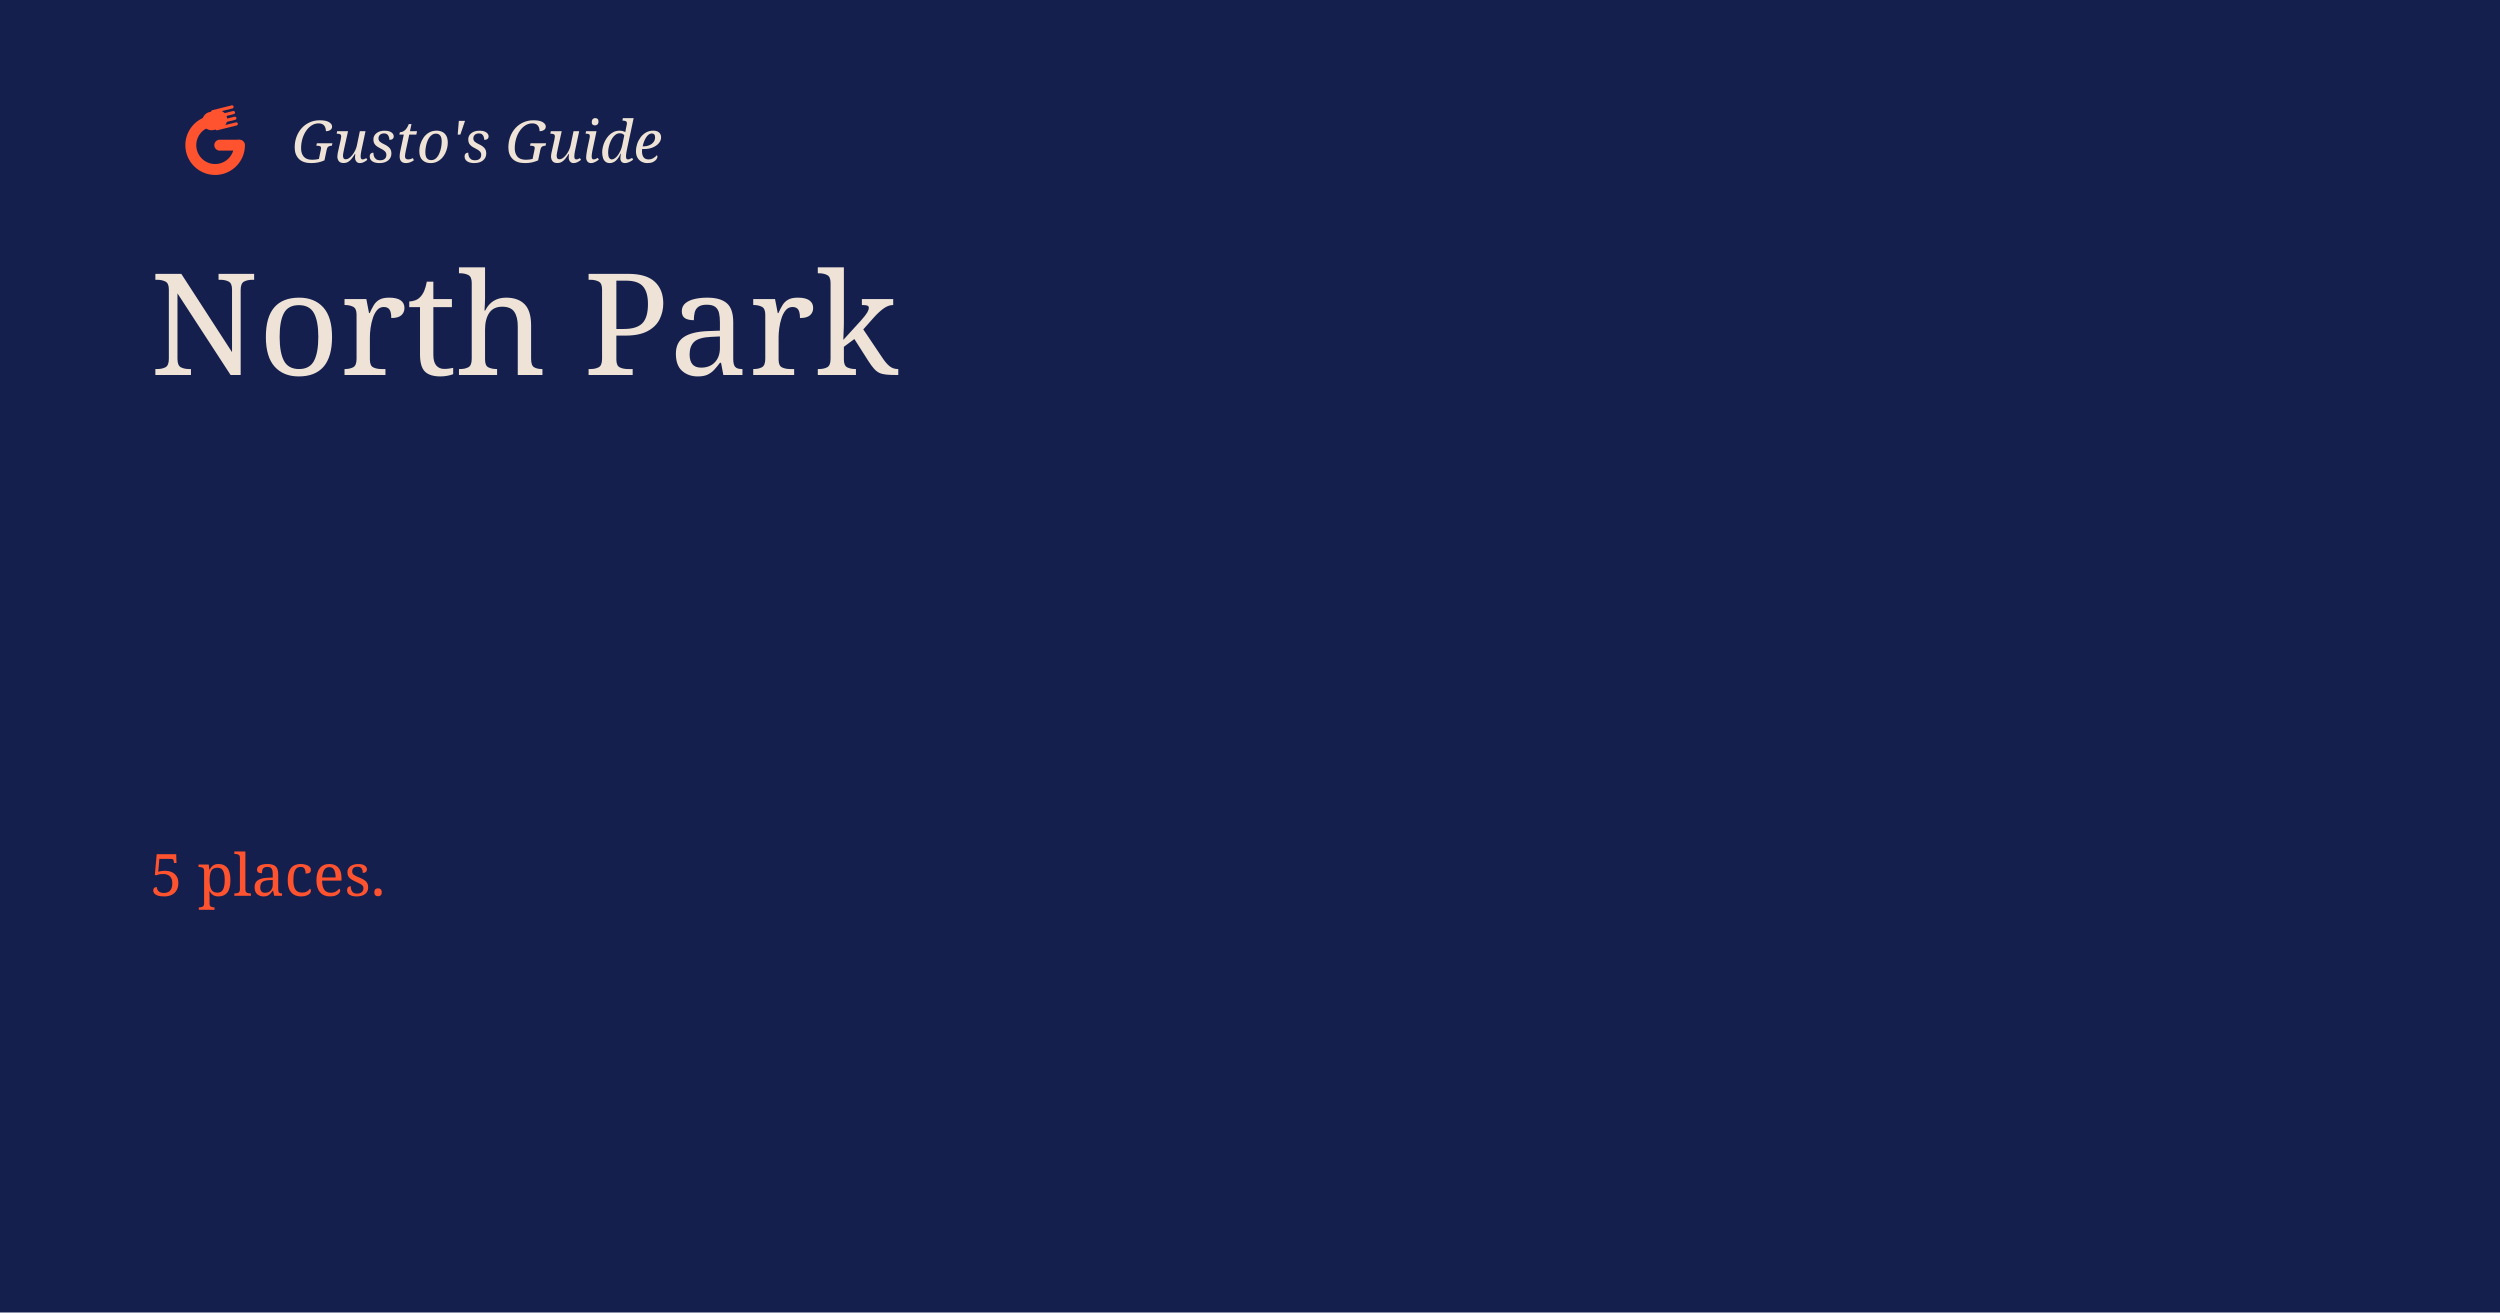
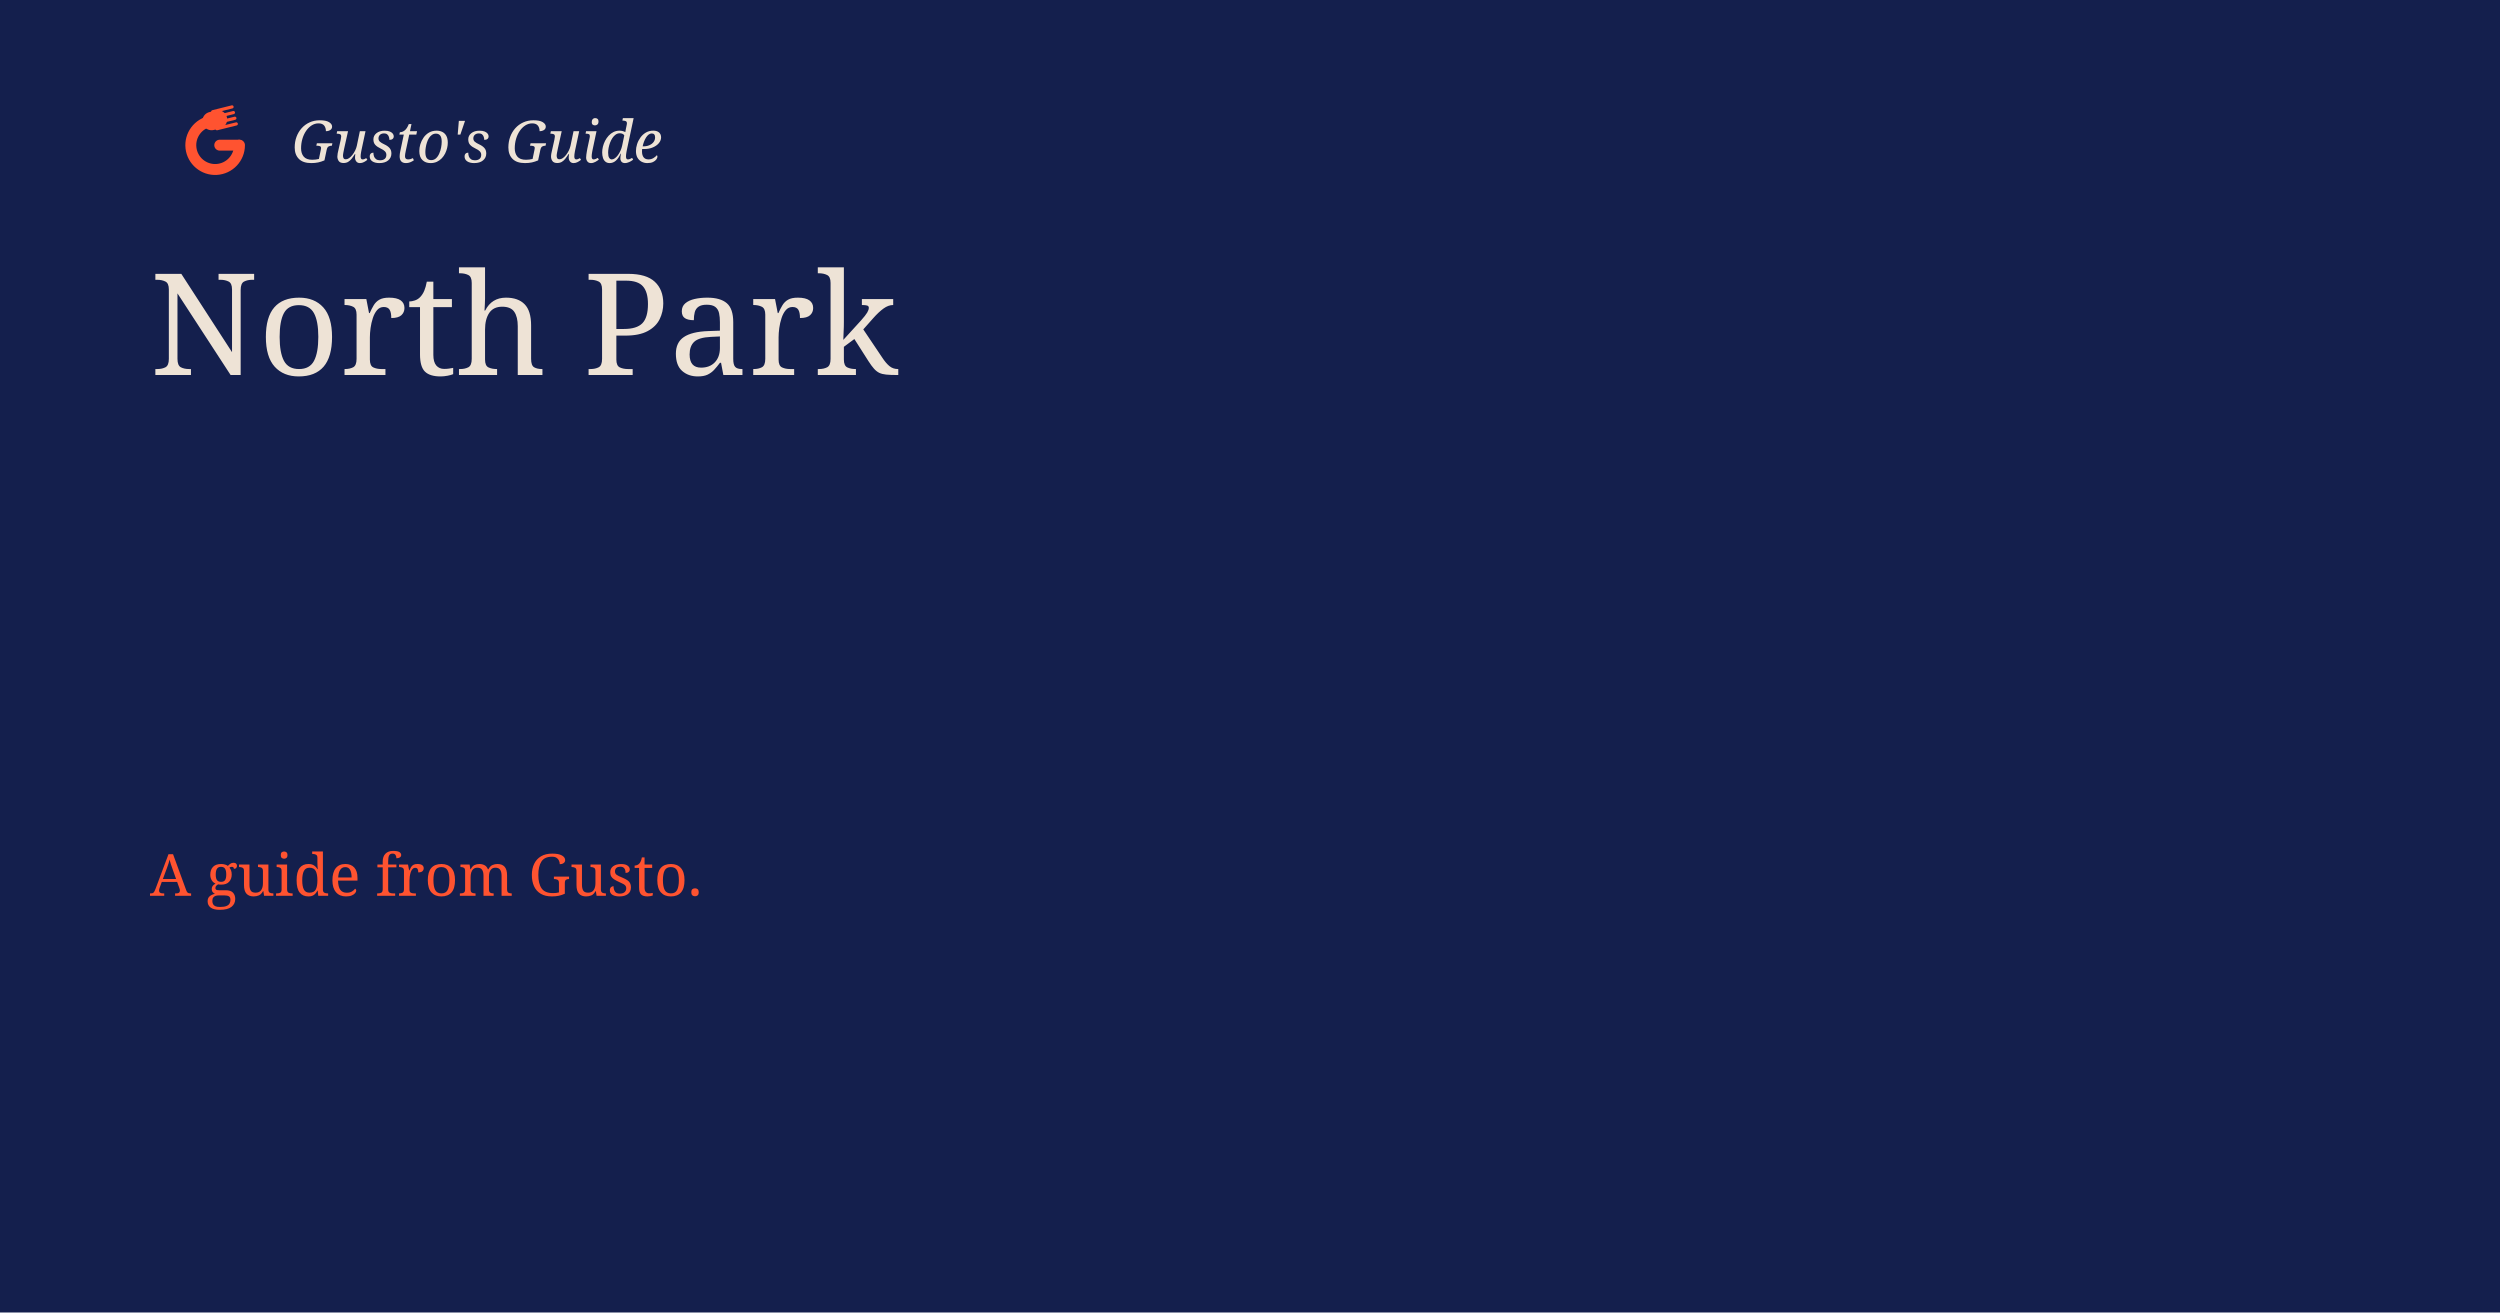
<svg xmlns="http://www.w3.org/2000/svg" width="1200" height="630" viewBox="0 0 1200 630">
  <rect width="1200" height="630" fill="#141F4D" />
  <g transform="translate(72 36) scale(0.92)">
    <g transform="translate(10.59 -0.99)">
      <path d="M 36.1 37.6 A 12.7 12.7 0 1 1 21.19 25.09" fill="none" stroke="#FF5330" stroke-width="5.7" stroke-linecap="round" />
      <path d="M 35.64 37.6 L 25.8 37.6" fill="none" stroke="#FF5330" stroke-width="5.7" stroke-linecap="round" />
      <path d="M 21.19 25.09 L 22.46 24.78" fill="none" stroke="#FF5330" stroke-width="5.7" stroke-linecap="round" />
      <path d="M 21.53 25.01 L 24.88 24.17" fill="none" stroke="#FF5330" stroke-width="9.6" stroke-linecap="round" />
      <path d="M 22.13 20.15 L 32.22 17.63 M 22.86 23.11 L 32.95 20.59 M 23.6 26.06 L 33.69 23.55 M 24.34 29.02 L 34.43 26.51" fill="none" stroke="#FF5330" stroke-width="1.65" stroke-linecap="round" />
    </g>
  </g>
  <text x="140" y="78" fill="#EEE3D6" font-family="Georgia, serif" font-size="28" font-style="italic">Gusto's Guide</text>
  <text x="72" y="180" fill="#EEE3D6" font-family="Georgia, serif" font-size="68">North Park</text>
-   <text x="72" y="430" fill="#FF5330" font-family="Georgia, serif" font-size="28">5 places.</text>
+   <text x="72" y="430" fill="#FF5330" font-family="Georgia, serif" font-size="28">A guide from Gusto.</text>
</svg>
